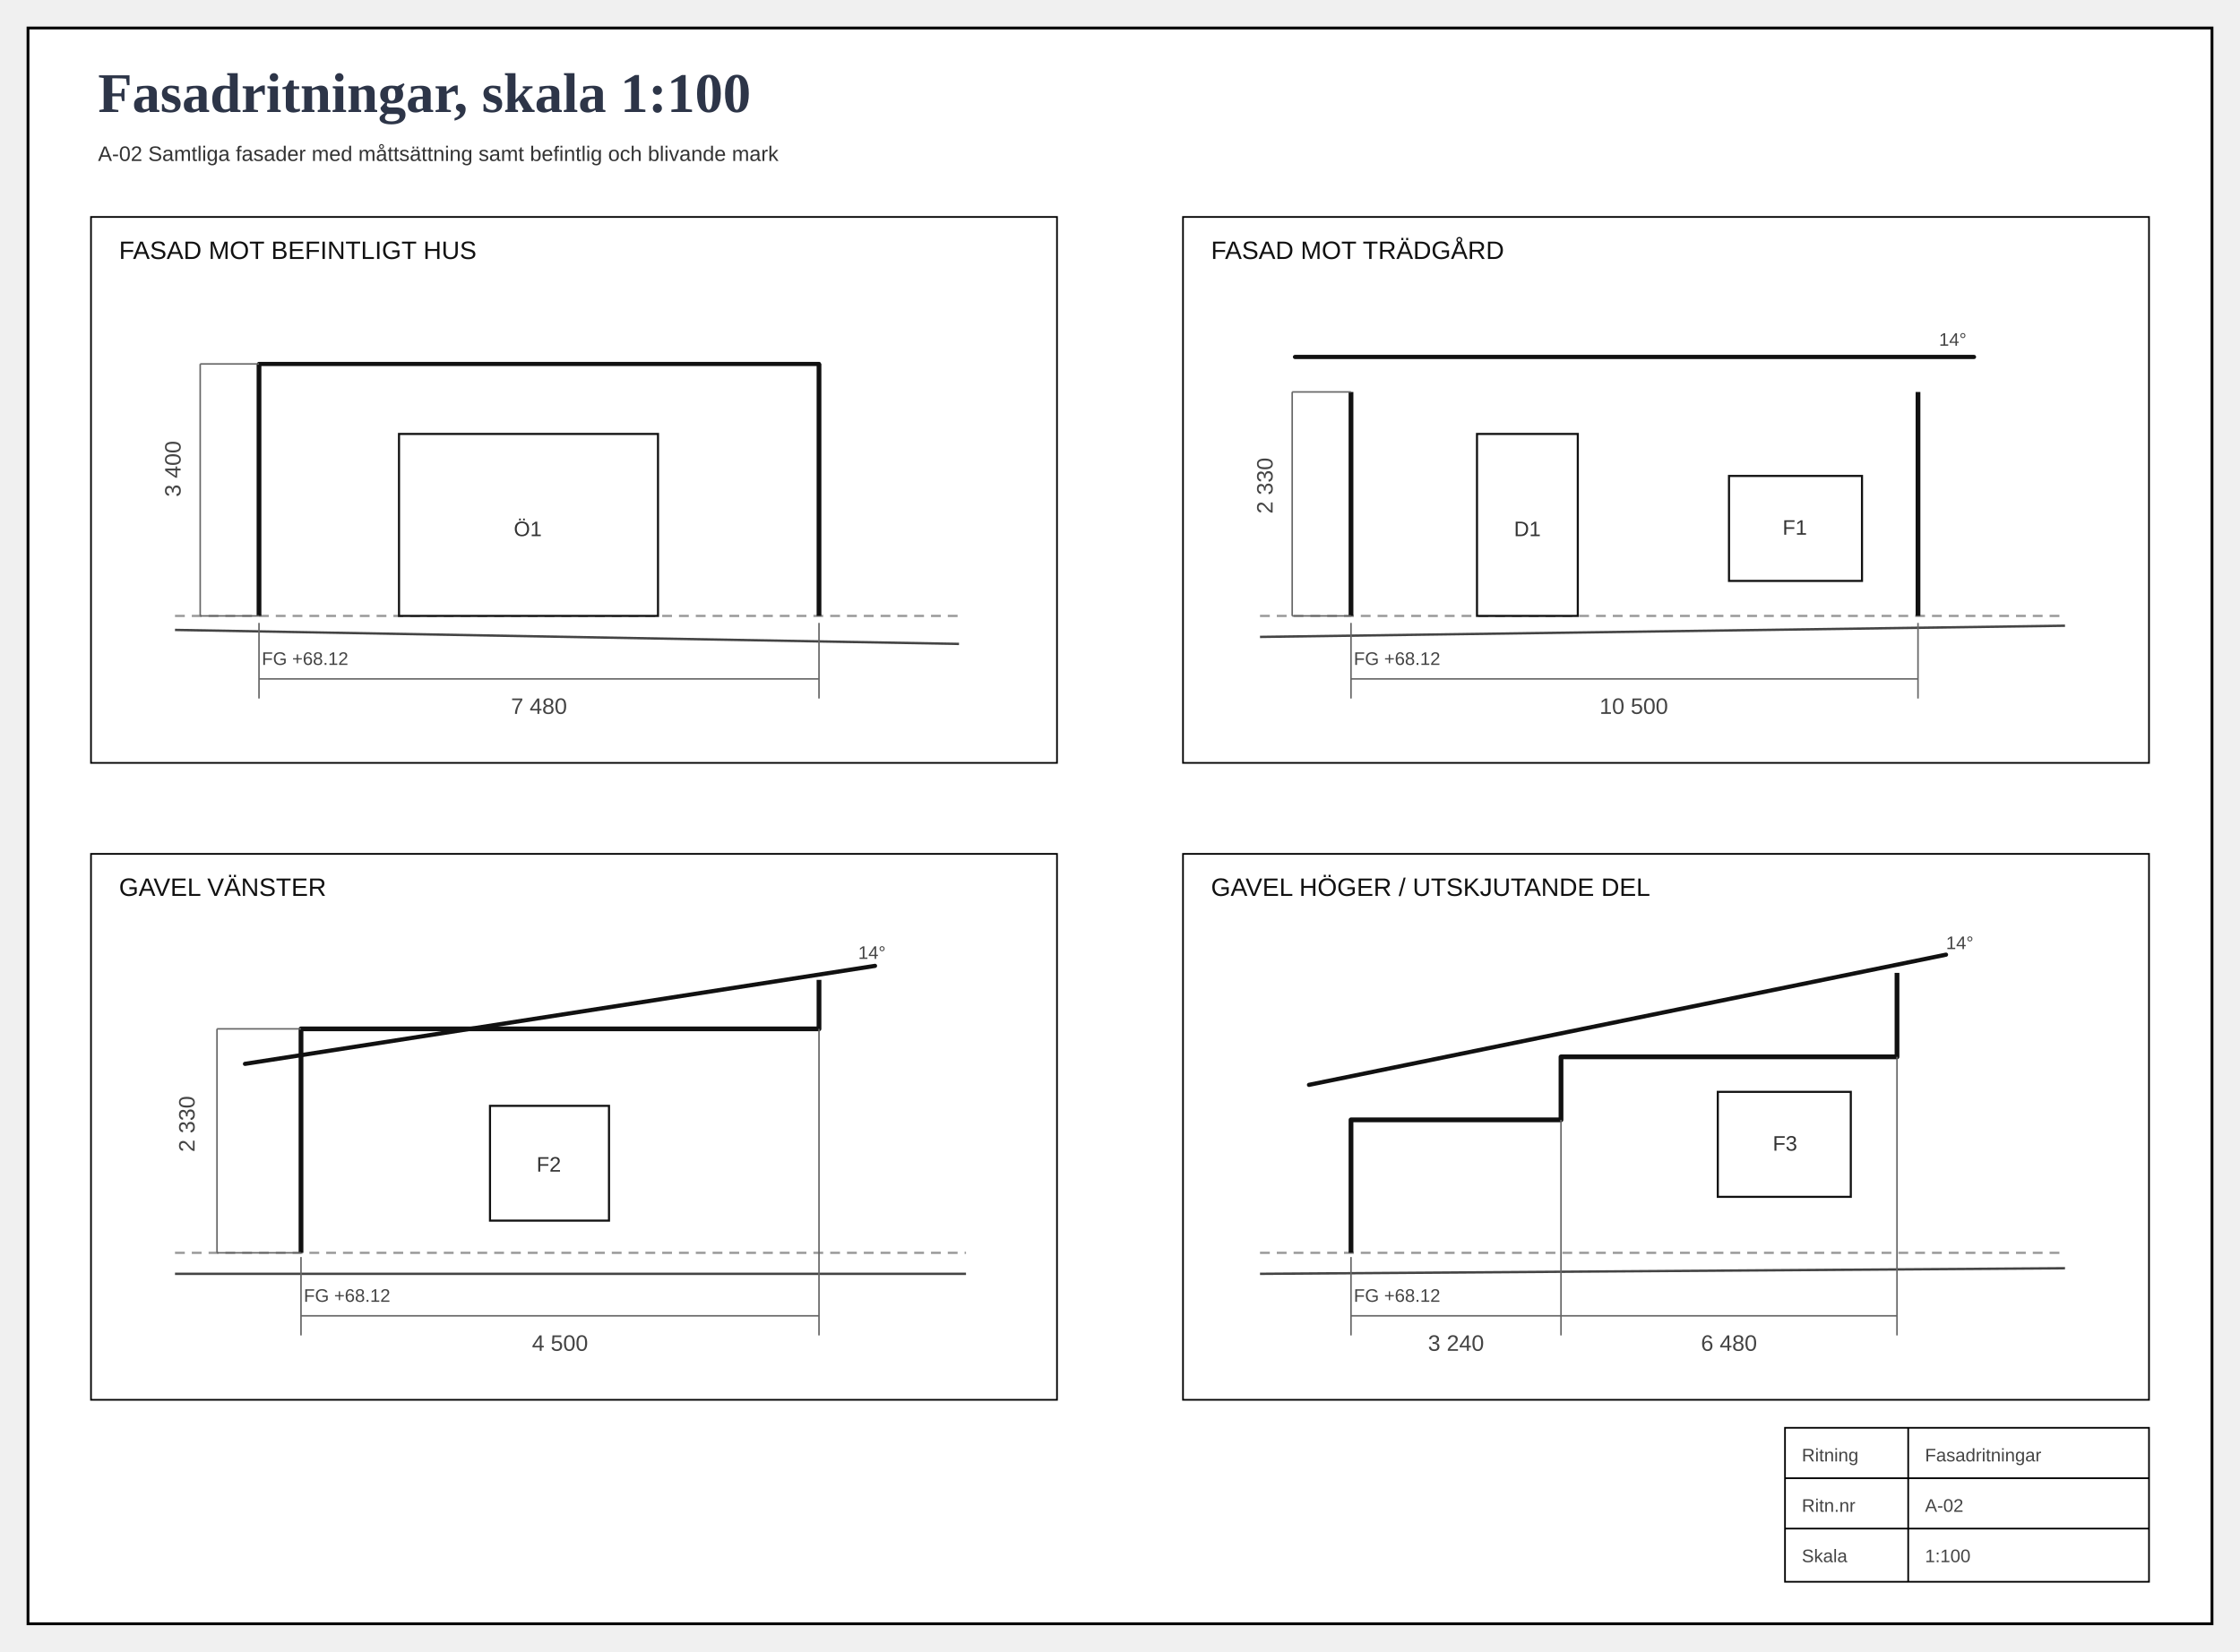
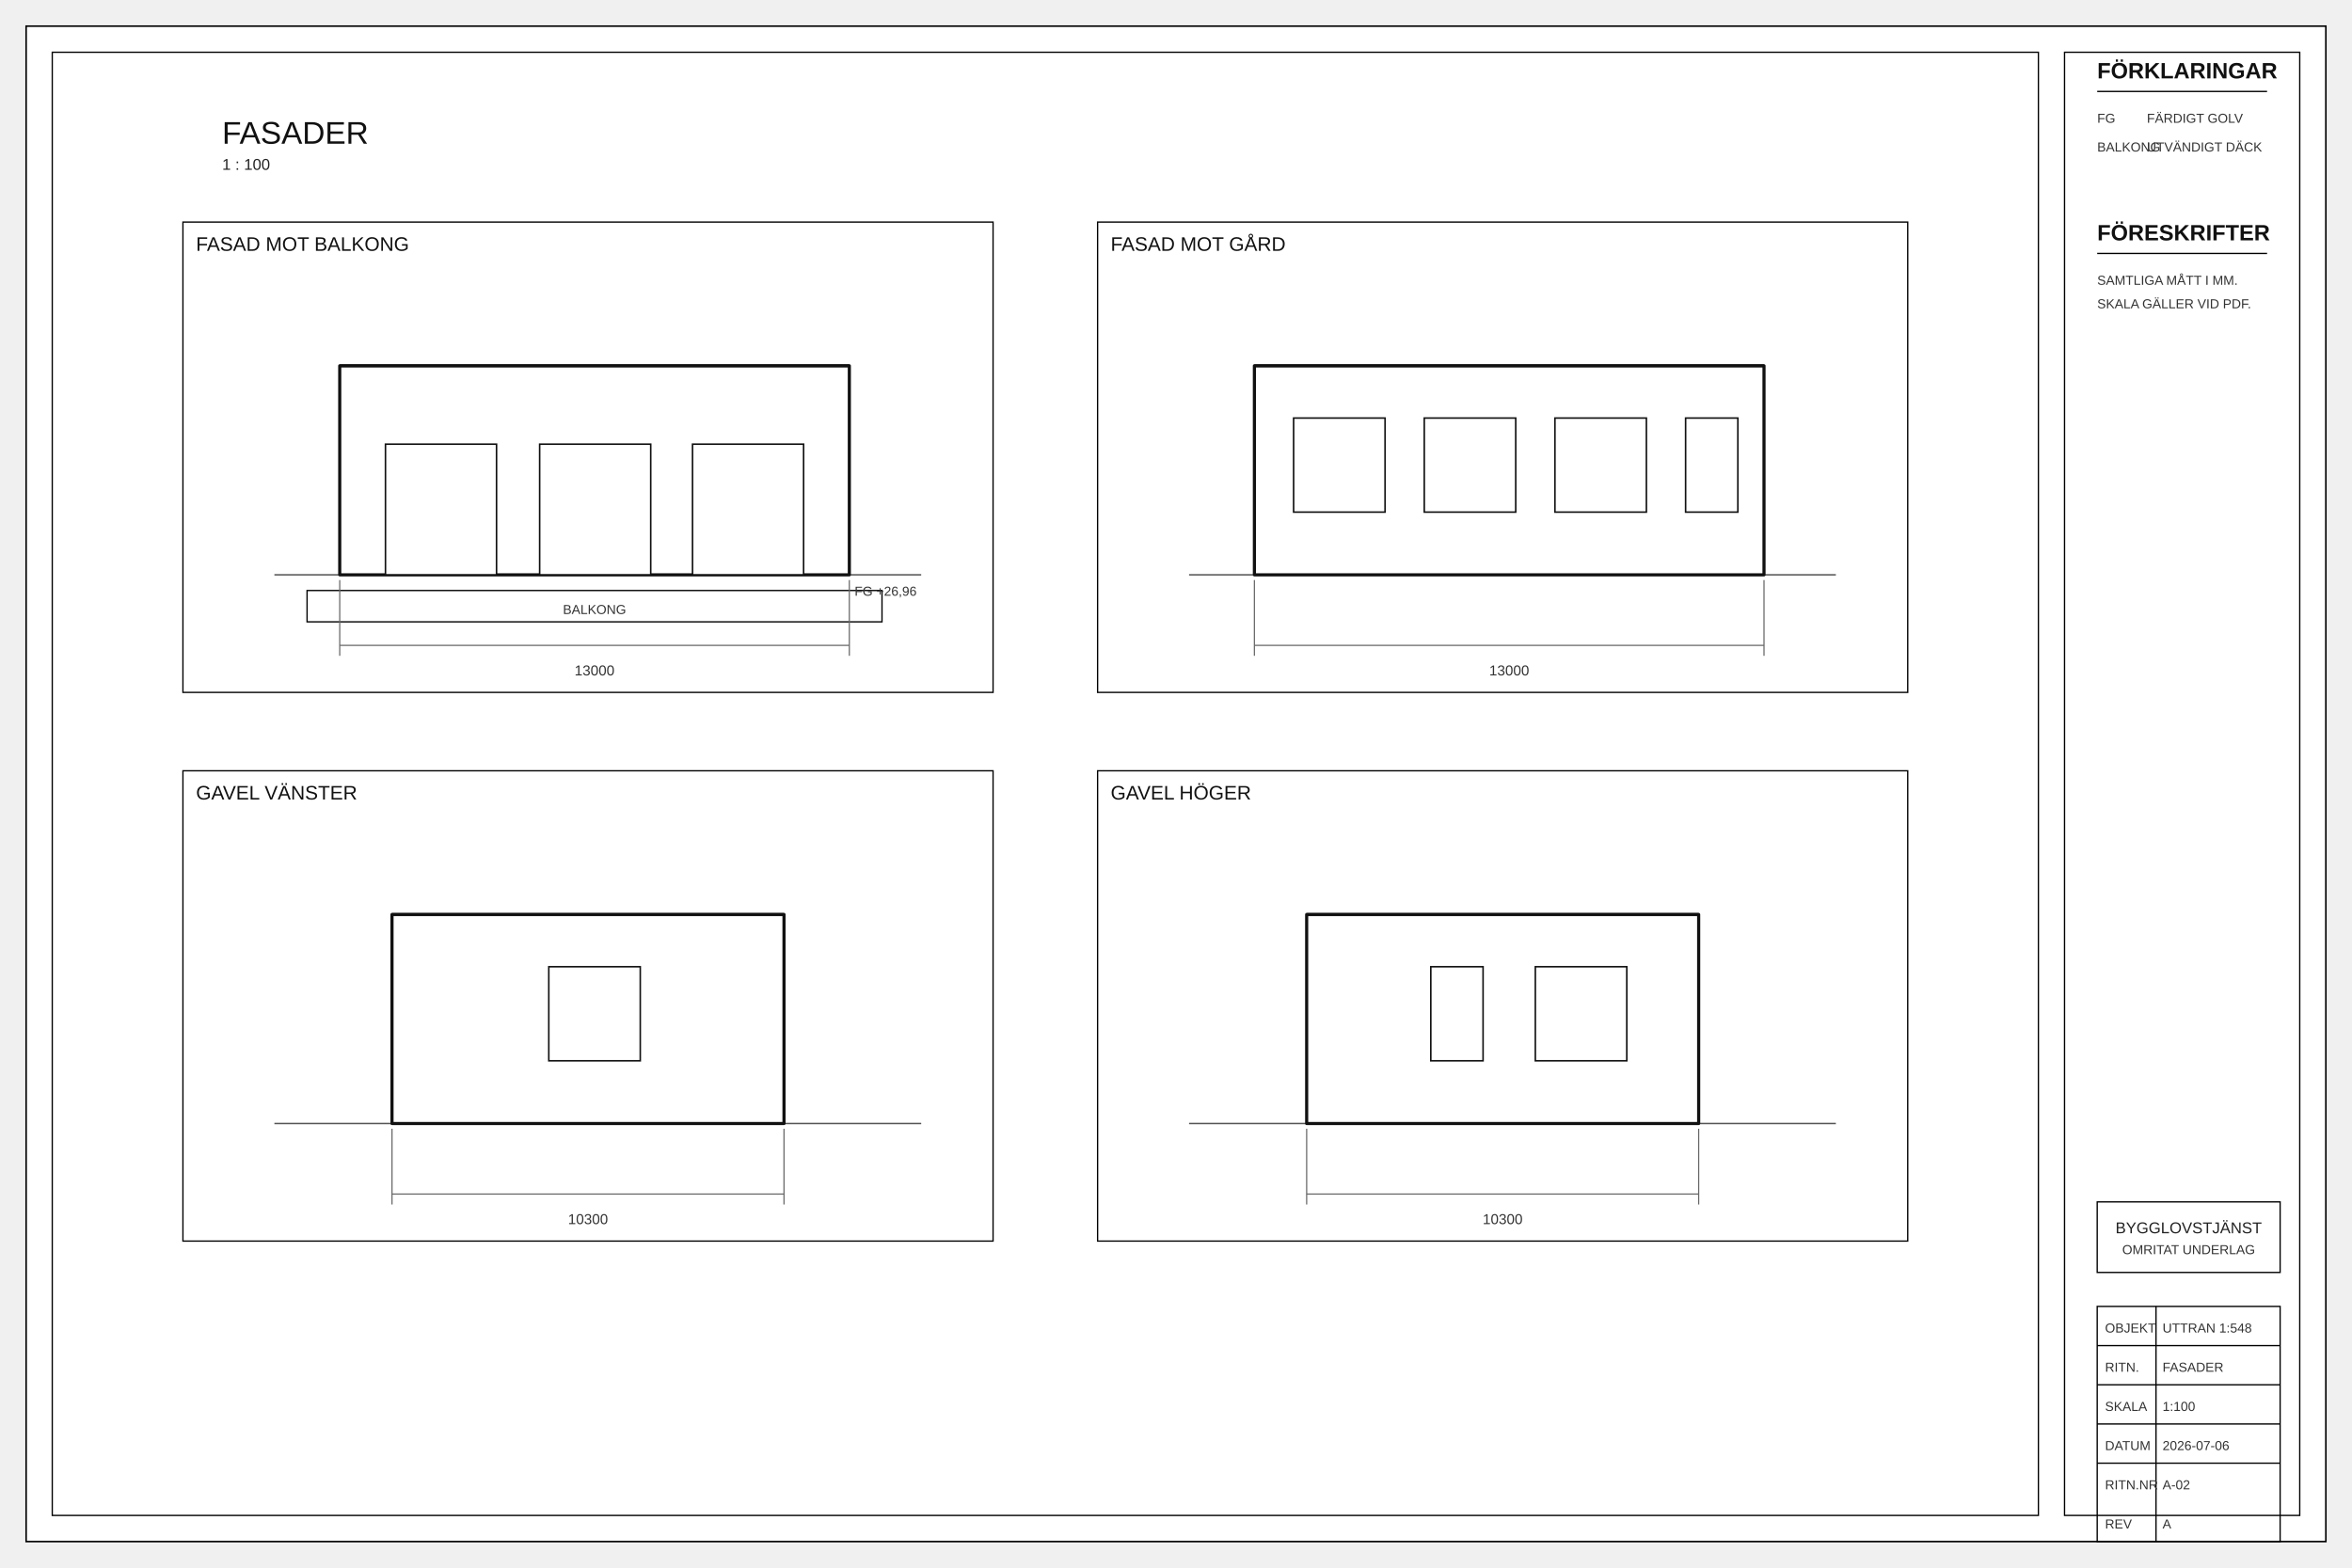
- <svg xmlns="http://www.w3.org/2000/svg" viewBox="0 0 1600 1180" width="1600" height="1180">
-   <style>
-     .sheet { fill:#fff; stroke:#000; stroke-width:2; }
-     .frame { fill:none; stroke:#000; stroke-width:1.2; }
-     .wall { fill:none; stroke:#111; stroke-width:3.4; stroke-linejoin:round; }
-     .roof { fill:none; stroke:#111; stroke-width:3; stroke-linecap:round; }
-     .window { fill:#fff; stroke:#111; stroke-width:1.5; }
-     .mark-existing { fill:none; stroke:#999; stroke-width:1.6; stroke-dasharray:7 5; }
-     .mark-finished { fill:none; stroke:#444; stroke-width:1.7; }
-     .dim { fill:none; stroke:#666; stroke-width:1.1; }
-     .title { font: 40px Georgia, 'Times New Roman', serif; fill:#2d3548; font-weight:700; }
-     .text { font: 18px 'Arial', sans-serif; fill:#111; }
-     .small { font: 15px 'Arial', sans-serif; fill:#333; }
-     .tiny { font: 13px 'Arial', sans-serif; fill:#444; }
-     .dimtext { font: 16px 'Arial', sans-serif; fill:#444; }
-   </style>
-   <rect x="20" y="20" width="1560" height="1140" class="sheet" />
-   <text x="70" y="80" class="title">Fasadritningar, skala 1:100</text>
-   <text x="70" y="115" class="small">A-02 Samtliga fasader med måttsättning samt befintlig och blivande mark</text>
-   <g transform="translate(65,155)">
-     <rect x="0" y="0" width="690" height="390" class="frame" />
-     <text x="20" y="30" class="text">FASAD MOT BEFINTLIGT HUS</text>
-     <line x1="60" y1="285" x2="620" y2="285" class="mark-existing" />
-     <line x1="60" y1="295" x2="620" y2="305" class="mark-finished" />
-     <line x1="120" y1="105" x2="120" y2="285" class="wall" />
-     <line x1="520" y1="105" x2="520" y2="285" class="wall" />
-     <line x1="120" y1="105" x2="520" y2="105" class="roof" />
-     <rect x="220" y="155" width="185" height="130" class="window" />
-     <text x="312" y="228" class="small" text-anchor="middle">Ö1</text>
-     <line x1="120" y1="330" x2="520" y2="330" class="dim" />
-     <line x1="120" y1="290" x2="120" y2="344" class="dim" />
-     <line x1="520" y1="290" x2="520" y2="344" class="dim" />
-     <text x="320" y="355" class="dimtext" text-anchor="middle">7 480</text>
-     <line x1="78" y1="105" x2="78" y2="285" class="dim" />
-     <line x1="78" y1="105" x2="120" y2="105" class="dim" />
-     <line x1="78" y1="285" x2="120" y2="285" class="dim" />
-     <text x="64" y="200" class="dimtext" transform="rotate(-90 64 200)">3 400</text>
-     <text x="122" y="320" class="tiny">FG +68.12</text>
+ <svg xmlns="http://www.w3.org/2000/svg" viewBox="0 0 1800 1200" width="1800" height="1200">
+   <defs>
+     <style>
+       .sheet{fill:#fff;stroke:#000;stroke-width:1.2}
+       .frame,.thin{fill:none;stroke:#000;stroke-width:1}
+       .wall{fill:none;stroke:#111;stroke-width:2.4;stroke-linejoin:round}
+       .roof{fill:none;stroke:#111;stroke-width:2.1}
+       .window,.door{fill:#fff;stroke:#111;stroke-width:1.2}
+       .ground{fill:none;stroke:#555;stroke-width:1.1}
+       .dim{fill:none;stroke:#666;stroke-width:0.9}
+       .text{font:15px Arial,sans-serif;fill:#111}
+       .small{font:12px Arial,sans-serif;fill:#222}
+       .tiny{font:10px Arial,sans-serif;fill:#333}
+       .dimtext{font:11px Arial,sans-serif;fill:#333}
+       .headline{font:700 17px Arial,sans-serif;fill:#111}
+       .title{font:24px Arial,sans-serif;fill:#111}
+     </style>
+   </defs>
+   <rect x="20" y="20" width="1760" height="1160" class="sheet" />
+   <rect x="40" y="40" width="1520" height="1120" class="frame" />
+   <rect x="1580" y="40" width="180" height="1120" class="frame" />
+   <text x="170" y="110" class="title">FASADER</text>
+   <text x="170" y="130" class="small">1 : 100</text>
+   <g transform="translate(140,170)">
+     <g>
+       <rect x="0" y="0" width="620" height="360" class="thin" />
+       <text x="10" y="22" class="text">FASAD MOT BALKONG</text>
+       <line x1="70" y1="270" x2="565" y2="270" class="ground" />
+       <rect x="120" y="110" width="390" height="160" class="wall" />
+       <line x1="120" y1="110" x2="510" y2="110" class="roof" />
+       <rect x="155" y="170" width="85" height="100" class="door" />
+       <rect x="273" y="170" width="85" height="100" class="door" />
+       <rect x="390" y="170" width="85" height="100" class="door" />
+       <rect x="95" y="282" width="440" height="24" class="thin" />
+       <text x="315" y="300" class="tiny" text-anchor="middle">BALKONG</text>
+       <line x1="120" y1="324" x2="510" y2="324" class="dim" />
+       <line x1="120" y1="274" x2="120" y2="332" class="dim" />
+       <line x1="510" y1="274" x2="510" y2="332" class="dim" />
+       <text x="315" y="347" class="dimtext" text-anchor="middle">13000</text>
+       <text x="514" y="286" class="tiny">FG +26,96</text>
+     </g>
+     <g transform="translate(700,0)">
+       <rect x="0" y="0" width="620" height="360" class="thin" />
+       <text x="10" y="22" class="text">FASAD MOT GÅRD</text>
+       <line x1="70" y1="270" x2="565" y2="270" class="ground" />
+       <rect x="120" y="110" width="390" height="160" class="wall" />
+       <line x1="120" y1="110" x2="510" y2="110" class="roof" />
+       <rect x="150" y="150" width="70" height="72" class="window" />
+       <rect x="250" y="150" width="70" height="72" class="window" />
+       <rect x="350" y="150" width="70" height="72" class="window" />
+       <rect x="450" y="150" width="40" height="72" class="window" />
+       <line x1="120" y1="324" x2="510" y2="324" class="dim" />
+       <line x1="120" y1="274" x2="120" y2="332" class="dim" />
+       <line x1="510" y1="274" x2="510" y2="332" class="dim" />
+       <text x="315" y="347" class="dimtext" text-anchor="middle">13000</text>
+     </g>
+     <g transform="translate(0,420)">
+       <rect x="0" y="0" width="620" height="360" class="thin" />
+       <text x="10" y="22" class="text">GAVEL VÄNSTER</text>
+       <line x1="70" y1="270" x2="565" y2="270" class="ground" />
+       <rect x="160" y="110" width="300" height="160" class="wall" />
+       <line x1="160" y1="110" x2="460" y2="110" class="roof" />
+       <rect x="280" y="150" width="70" height="72" class="window" />
+       <line x1="160" y1="324" x2="460" y2="324" class="dim" />
+       <line x1="160" y1="274" x2="160" y2="332" class="dim" />
+       <line x1="460" y1="274" x2="460" y2="332" class="dim" />
+       <text x="310" y="347" class="dimtext" text-anchor="middle">10300</text>
+     </g>
+     <g transform="translate(700,420)">
+       <rect x="0" y="0" width="620" height="360" class="thin" />
+       <text x="10" y="22" class="text">GAVEL HÖGER</text>
+       <line x1="70" y1="270" x2="565" y2="270" class="ground" />
+       <rect x="160" y="110" width="300" height="160" class="wall" />
+       <line x1="160" y1="110" x2="460" y2="110" class="roof" />
+       <rect x="255" y="150" width="40" height="72" class="window" />
+       <rect x="335" y="150" width="70" height="72" class="window" />
+       <line x1="160" y1="324" x2="460" y2="324" class="dim" />
+       <line x1="160" y1="274" x2="160" y2="332" class="dim" />
+       <line x1="460" y1="274" x2="460" y2="332" class="dim" />
+       <text x="310" y="347" class="dimtext" text-anchor="middle">10300</text>
+     </g>
  </g>
-   <g transform="translate(845,155)">
-     <rect x="0" y="0" width="690" height="390" class="frame" />
-     <text x="20" y="30" class="text">FASAD MOT TRÄDGÅRD</text>
-     <line x1="55" y1="285" x2="630" y2="285" class="mark-existing" />
-     <line x1="55" y1="300" x2="630" y2="292" class="mark-finished" />
-     <line x1="120" y1="125" x2="120" y2="285" class="wall" />
-     <line x1="525" y1="125" x2="525" y2="285" class="wall" />
-     <line x1="80" y1="100" x2="565" y2="100" class="roof" />
-     <rect x="210" y="155" width="72" height="130" class="window" />
-     <rect x="390" y="185" width="95" height="75" class="window" />
-     <text x="246" y="228" class="small" text-anchor="middle">D1</text>
-     <text x="437" y="227" class="small" text-anchor="middle">F1</text>
-     <line x1="120" y1="330" x2="525" y2="330" class="dim" />
-     <line x1="120" y1="290" x2="120" y2="344" class="dim" />
-     <line x1="525" y1="290" x2="525" y2="344" class="dim" />
-     <text x="322" y="355" class="dimtext" text-anchor="middle">10 500</text>
-     <line x1="78" y1="125" x2="78" y2="285" class="dim" />
-     <line x1="78" y1="125" x2="120" y2="125" class="dim" />
-     <line x1="78" y1="285" x2="120" y2="285" class="dim" />
-     <text x="64" y="212" class="dimtext" transform="rotate(-90 64 212)">2 330</text>
-     <text x="540" y="92" class="tiny">14°</text>
-     <text x="122" y="320" class="tiny">FG +68.12</text>
-   </g>
-   <g transform="translate(65,610)">
-     <rect x="0" y="0" width="690" height="390" class="frame" />
-     <text x="20" y="30" class="text">GAVEL VÄNSTER</text>
-     <line x1="60" y1="285" x2="625" y2="285" class="mark-existing" />
-     <line x1="60" y1="300" x2="625" y2="300" class="mark-finished" />
-     <polyline points="150,285 150,125 520,125 520,90" class="wall" />
-     <line x1="110" y1="150" x2="560" y2="80" class="roof" />
-     <rect x="285" y="180" width="85" height="82" class="window" />
-     <text x="327" y="227" class="small" text-anchor="middle">F2</text>
-     <line x1="150" y1="330" x2="520" y2="330" class="dim" />
-     <line x1="150" y1="288" x2="150" y2="344" class="dim" />
-     <line x1="520" y1="125" x2="520" y2="344" class="dim" />
-     <text x="335" y="355" class="dimtext" text-anchor="middle">4 500</text>
-     <line x1="90" y1="125" x2="90" y2="285" class="dim" />
-     <line x1="90" y1="125" x2="150" y2="125" class="dim" />
-     <line x1="90" y1="285" x2="150" y2="285" class="dim" />
-     <text x="74" y="213" class="dimtext" transform="rotate(-90 74 213)">2 330</text>
-     <text x="548" y="75" class="tiny">14°</text>
-     <text x="152" y="320" class="tiny">FG +68.12</text>
-   </g>
-   <g transform="translate(845,610)">
-     <rect x="0" y="0" width="690" height="390" class="frame" />
-     <text x="20" y="30" class="text">GAVEL HÖGER / UTSKJUTANDE DEL</text>
-     <line x1="55" y1="285" x2="630" y2="285" class="mark-existing" />
-     <line x1="55" y1="300" x2="630" y2="296" class="mark-finished" />
-     <polyline points="120,285 120,190 270,190 270,145 510,145 510,85" class="wall" />
-     <line x1="90" y1="165" x2="545" y2="72" class="roof" />
-     <rect x="382" y="170" width="95" height="75" class="window" />
-     <text x="430" y="212" class="small" text-anchor="middle">F3</text>
-     <line x1="120" y1="330" x2="270" y2="330" class="dim" />
-     <line x1="270" y1="330" x2="510" y2="330" class="dim" />
-     <line x1="120" y1="288" x2="120" y2="344" class="dim" />
-     <line x1="270" y1="190" x2="270" y2="344" class="dim" />
-     <line x1="510" y1="145" x2="510" y2="344" class="dim" />
-     <text x="195" y="355" class="dimtext" text-anchor="middle">3 240</text>
-     <text x="390" y="355" class="dimtext" text-anchor="middle">6 480</text>
-     <text x="545" y="68" class="tiny">14°</text>
-     <text x="122" y="320" class="tiny">FG +68.12</text>
-   </g>
-   <g transform="translate(1275,1020)">
-     <rect x="0" y="0" width="260" height="110" class="frame" />
-     <line x1="0" y1="36" x2="260" y2="36" class="frame" />
-     <line x1="0" y1="72" x2="260" y2="72" class="frame" />
-     <line x1="88" y1="0" x2="88" y2="110" class="frame" />
-     <text x="12" y="24" class="tiny">Ritning</text>
-     <text x="100" y="24" class="tiny">Fasadritningar</text>
-     <text x="12" y="60" class="tiny">Ritn.nr</text>
-     <text x="100" y="60" class="tiny">A-02</text>
-     <text x="12" y="96" class="tiny">Skala</text>
-     <text x="100" y="96" class="tiny">1:100</text>
+   <g transform="translate(1605,60)">
+     <text x="0" y="0" class="headline">FÖRKLARINGAR</text>
+     <line x1="0" y1="10" x2="130" y2="10" class="thin" />
+     <text x="0" y="34" class="tiny">FG</text>
+     <text x="38" y="34" class="tiny">FÄRDIGT GOLV</text>
+     <text x="0" y="56" class="tiny">BALKONG</text>
+     <text x="38" y="56" class="tiny">UTVÄNDIGT DÄCK</text>
+     <text x="0" y="124" class="headline">FÖRESKRIFTER</text>
+     <line x1="0" y1="134" x2="130" y2="134" class="thin" />
+     <text x="0" y="158" class="tiny">SAMTLIGA MÅTT I MM.</text>
+     <text x="0" y="176" class="tiny">SKALA GÄLLER VID PDF.</text>
+     <g transform="translate(0,860)">
+       <rect x="0" y="0" width="140" height="54" class="thin" />
+       <text x="70" y="24" class="small" text-anchor="middle">BYGGLOVSTJÄNST</text>
+       <text x="70" y="40" class="tiny" text-anchor="middle">OMRITAT UNDERLAG</text>
+     </g>
+     <g transform="translate(0,940)">
+       <rect x="0" y="0" width="140" height="180" class="thin" />
+       <line x1="0" y1="30" x2="140" y2="30" class="thin" />
+       <line x1="0" y1="60" x2="140" y2="60" class="thin" />
+       <line x1="0" y1="90" x2="140" y2="90" class="thin" />
+       <line x1="0" y1="120" x2="140" y2="120" class="thin" />
+       <line x1="45" y1="0" x2="45" y2="180" class="thin" />
+       <text x="6" y="20" class="tiny">OBJEKT</text>
+       <text x="50" y="20" class="tiny">UTTRAN 1:548</text>
+       <text x="6" y="50" class="tiny">RITN.</text>
+       <text x="50" y="50" class="tiny">FASADER</text>
+       <text x="6" y="80" class="tiny">SKALA</text>
+       <text x="50" y="80" class="tiny">1:100</text>
+       <text x="6" y="110" class="tiny">DATUM</text>
+       <text x="50" y="110" class="tiny">2026-07-06</text>
+       <text x="6" y="140" class="tiny">RITN.NR</text>
+       <text x="50" y="140" class="tiny">A-02</text>
+       <text x="6" y="170" class="tiny">REV</text>
+       <text x="50" y="170" class="tiny">A</text>
+     </g>
  </g>
</svg>
